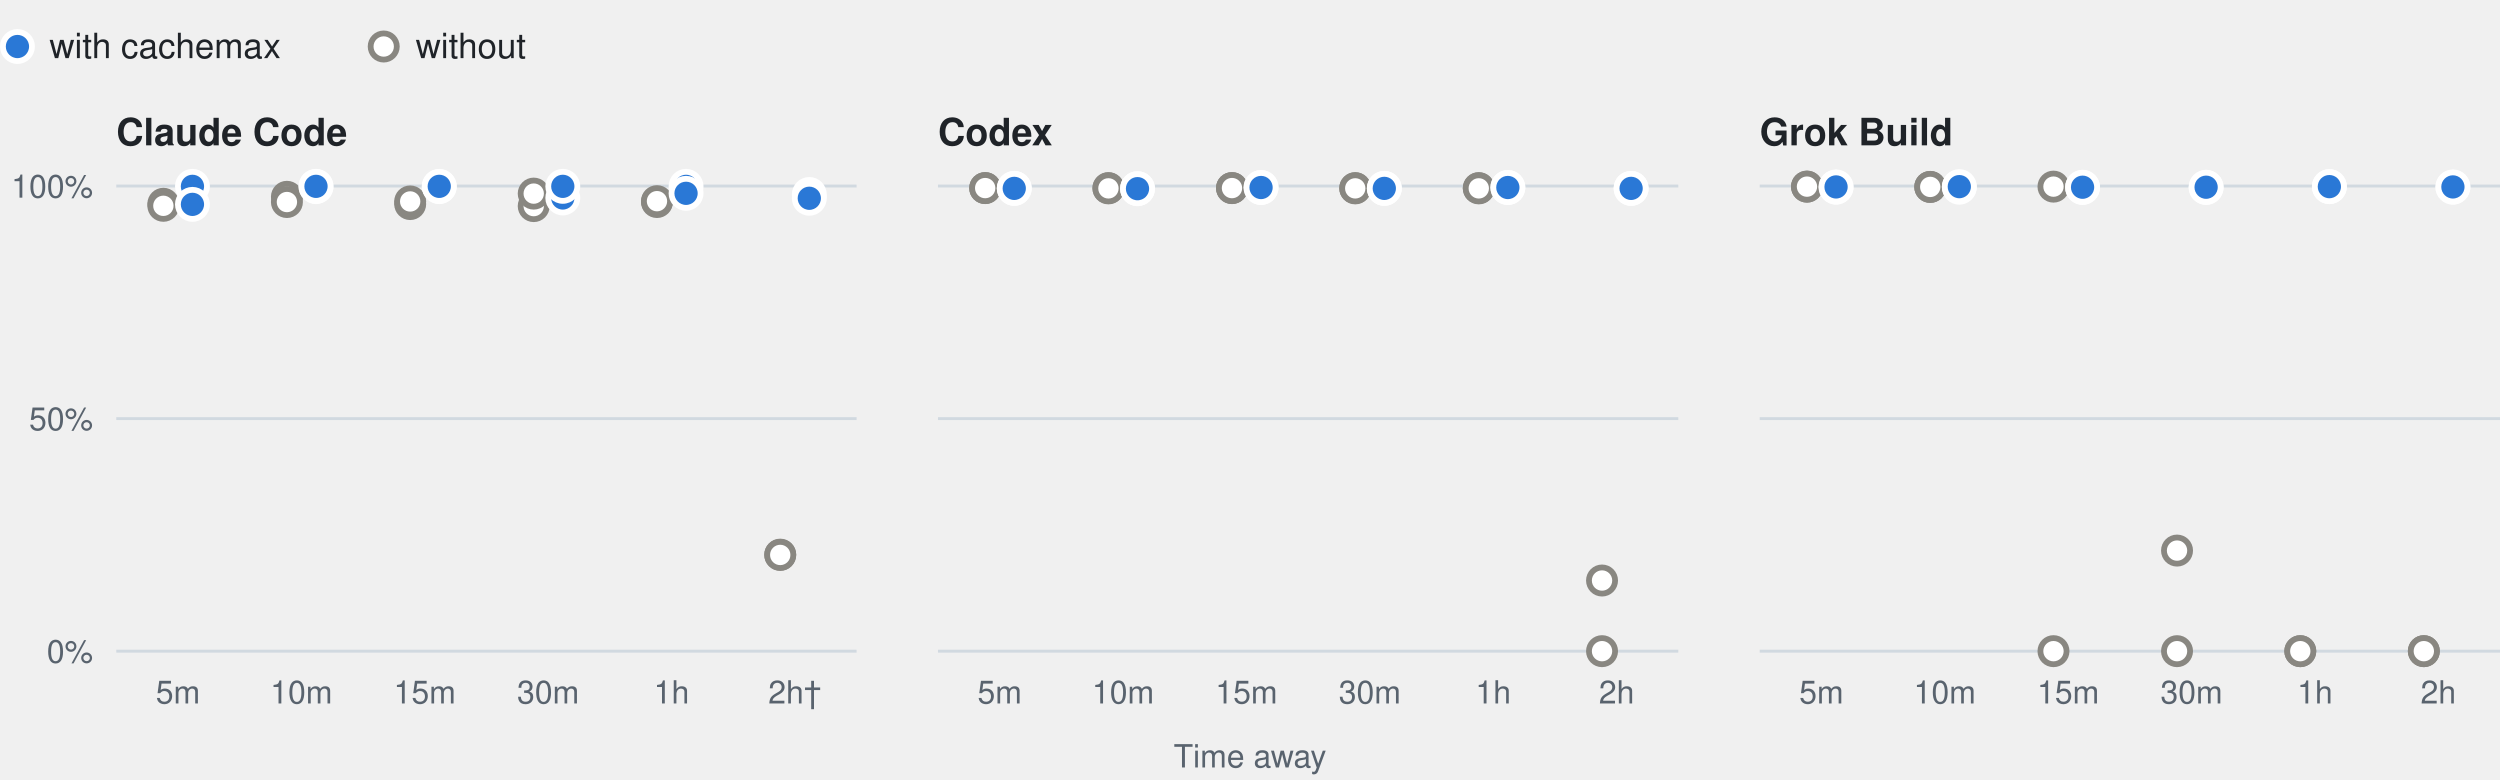
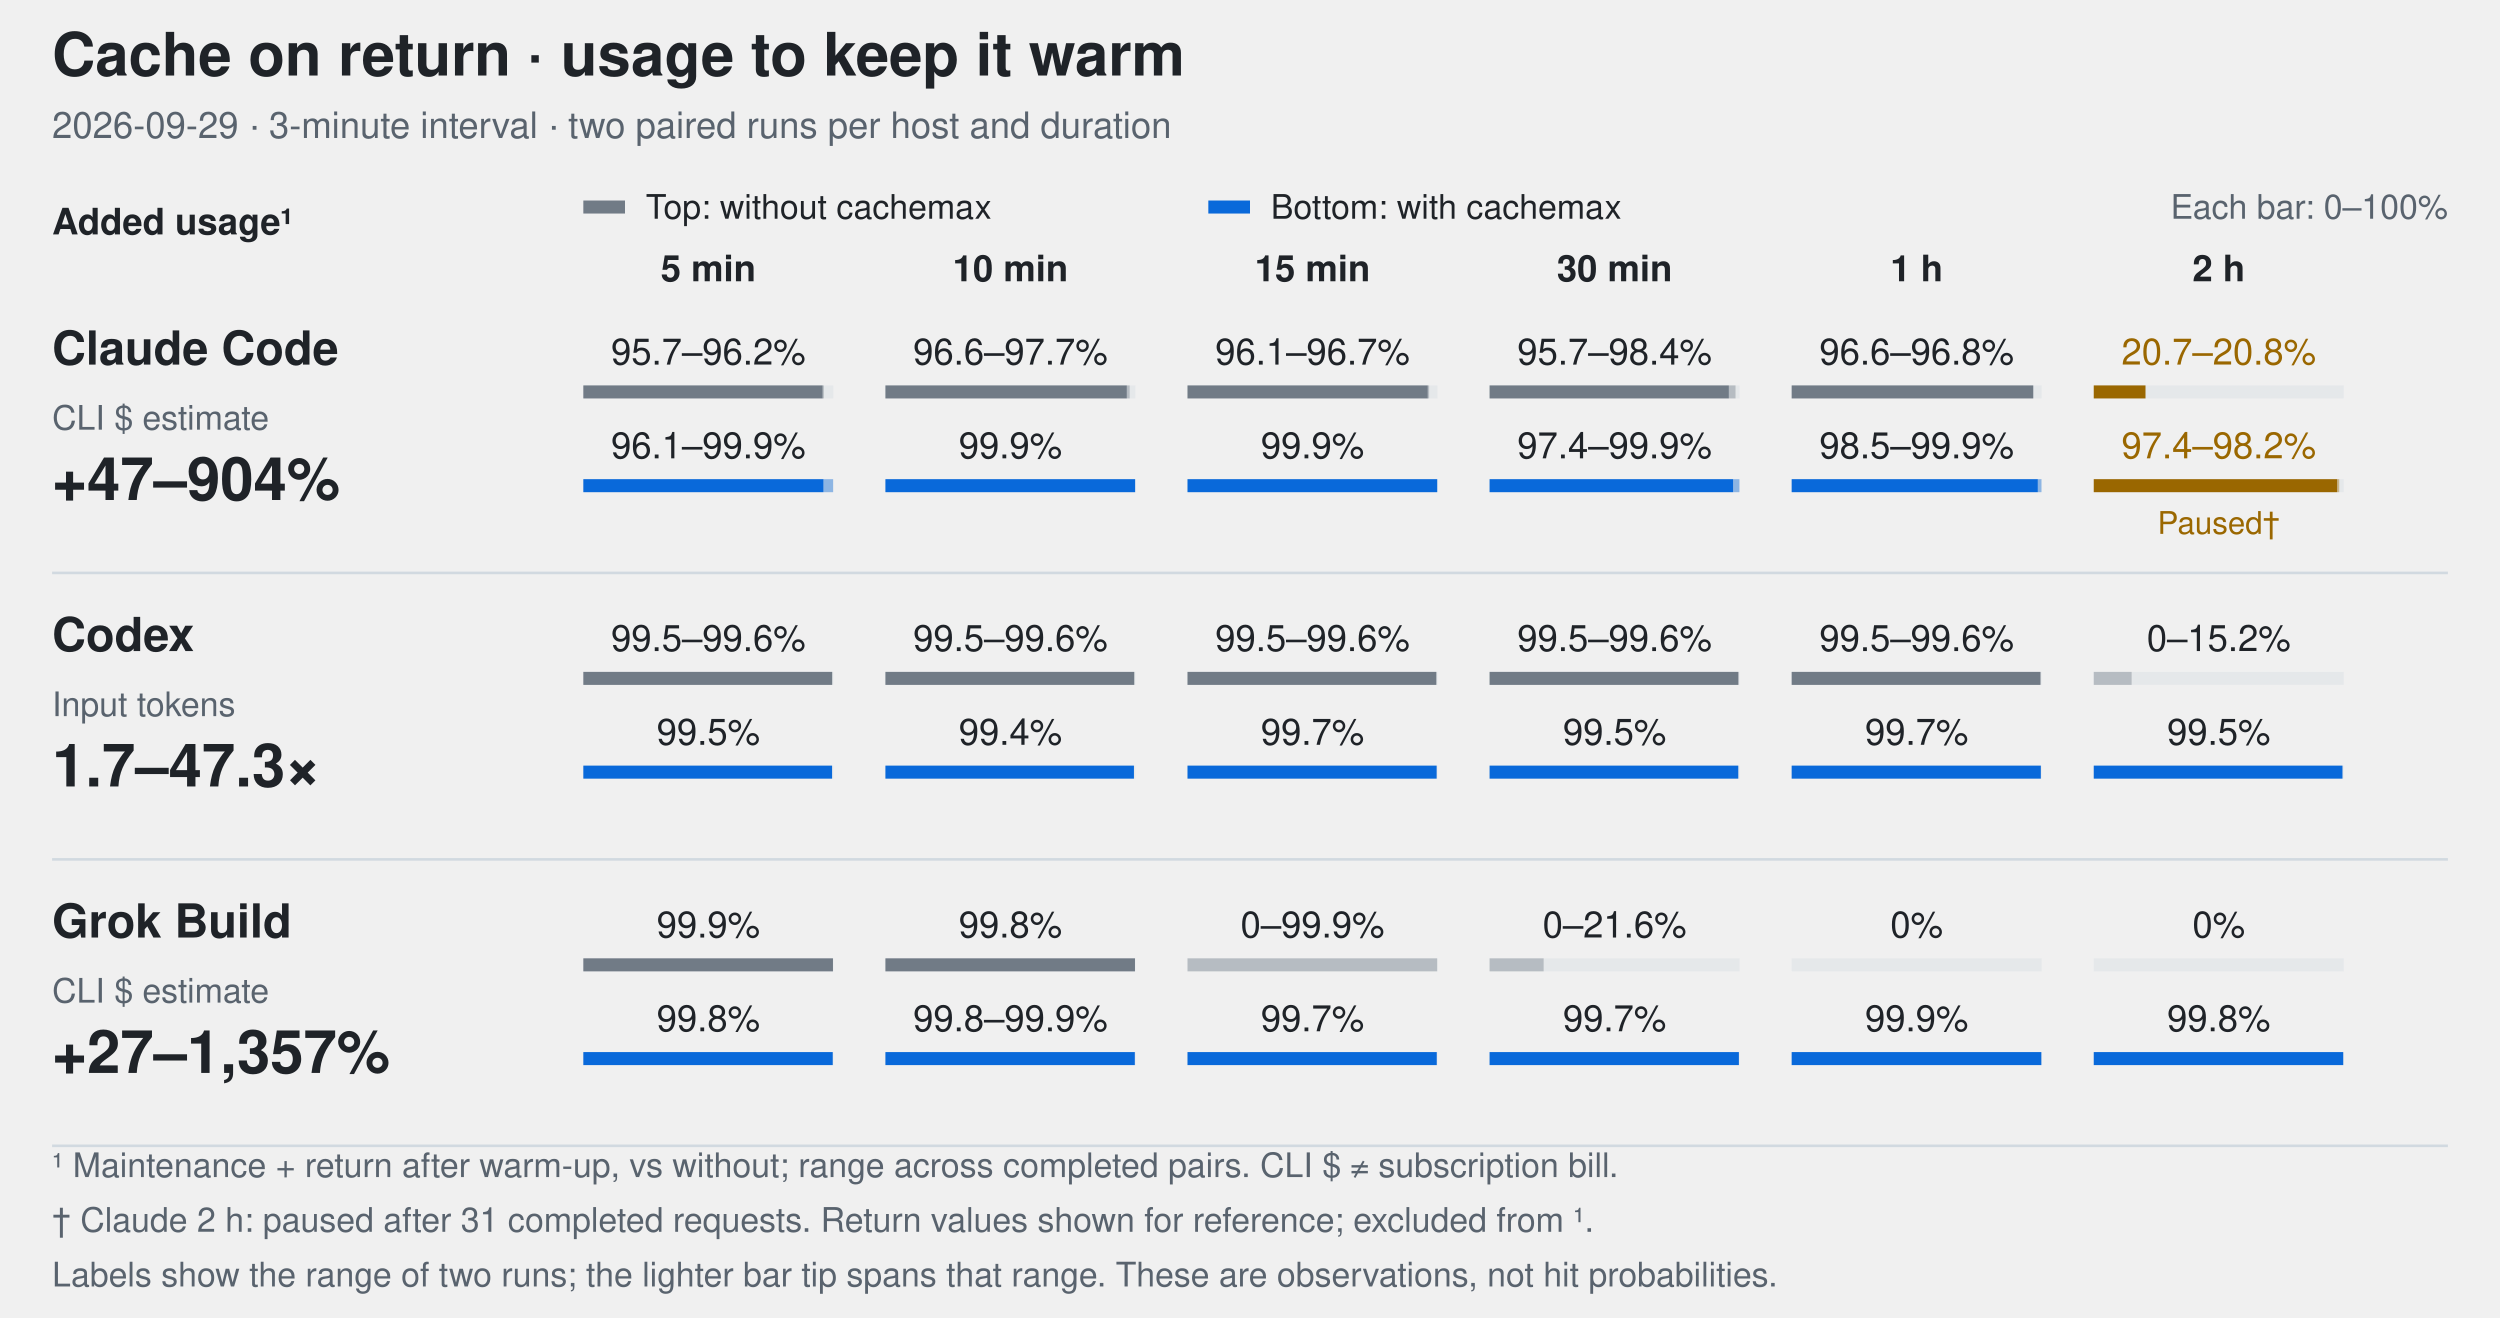
- <svg xmlns="http://www.w3.org/2000/svg" viewBox="0 0 860 268" width="860" height="268" role="img" aria-labelledby="t">
+ <svg xmlns="http://www.w3.org/2000/svg" viewBox="0 0 960 506" width="960" height="506" role="img" aria-labelledby="title desc" xml:lang="en">
  <style>
- text{font-family:-apple-system, BlinkMacSystemFont, 'Segoe UI', Helvetica, Arial, sans-serif;fill:#1f2328}
- .m{fill:#59636e}.b{font-weight:600}.grid{stroke:#d1d9e0;stroke-width:1}
- .on{fill:#2a78d6;stroke:#ffffff;stroke-width:2}.off{fill:#ffffff;stroke:#898781;stroke-width:2}
- @media (prefers-color-scheme: dark){
- text{fill:#f0f6fc}.m{fill:#9198a1}.grid{stroke:#3d444d}
- .on{fill:#3987e5;stroke:#0d1117}.off{fill:#0d1117}}
+ text{font-family:-apple-system,BlinkMacSystemFont,'Segoe UI',Helvetica,Arial,sans-serif;fill:#1f2328;font-variant-numeric:tabular-nums}
+ .muted{fill:#59636e}.bold{font-weight:600}.rule{stroke:#d1d9e0;stroke-width:1}
+ .track{fill:#d1d9e0;fill-opacity:.35}.off{fill:#717b86}.on{fill:#0969da}.paused{fill:#9a6700}
+ @media(prefers-color-scheme:dark){text{fill:#f0f6fc}.muted{fill:#9198a1}.rule{stroke:#3d444d}.track{fill:#656c76}.off{fill:#9198a1}.on{fill:#58a6ff}.paused{fill:#d29922}}
</style>
-   <circle cx="6" cy="16" r="5" class="on" />
-   <text x="17" y="20" font-size="12">with cachemax</text>
-   <circle cx="132" cy="16" r="4.5" class="off" />
-   <text x="143" y="20" font-size="12">without</text>
-   <text x="32" y="228" class="m" font-size="11" text-anchor="end">0%</text>
-   <text x="32" y="148" class="m" font-size="11" text-anchor="end">50%</text>
-   <text x="32" y="68" class="m" font-size="11" text-anchor="end">100%</text>
-   <text x="40" y="50" class="b" font-size="13">Claude Code</text>
-   <line x1="40" x2="294.667" y1="224" y2="224" class="grid" />
-   <line x1="40" x2="294.667" y1="144" y2="144" class="grid" />
-   <line x1="40" x2="294.667" y1="64" y2="64" class="grid" />
-   <text x="61.222" y="242" class="m" font-size="11" text-anchor="middle">5m</text>
-   <text x="103.667" y="242" class="m" font-size="11" text-anchor="middle">10m</text>
-   <text x="146.111" y="242" class="m" font-size="11" text-anchor="middle">15m</text>
-   <text x="188.556" y="242" class="m" font-size="11" text-anchor="middle">30m</text>
-   <text x="231" y="242" class="m" font-size="11" text-anchor="middle">1h</text>
-   <text x="273.444" y="242" class="m" font-size="11" text-anchor="middle">2h†</text>
-   <circle cx="56.2" cy="70.1" r="4.5" class="off" />
-   <circle cx="56.2" cy="70.8" r="4.5" class="off" />
-   <circle cx="98.7" cy="67.7" r="4.5" class="off" />
-   <circle cx="98.7" cy="69.5" r="4.5" class="off" />
-   <circle cx="141.1" cy="70.2" r="4.5" class="off" />
-   <circle cx="141.1" cy="69.3" r="4.5" class="off" />
-   <circle cx="183.6" cy="70.9" r="4.5" class="off" />
-   <circle cx="183.6" cy="66.6" r="4.5" class="off" />
-   <circle cx="226.0" cy="69.5" r="4.5" class="off" />
-   <circle cx="226.0" cy="69.2" r="4.5" class="off" />
-   <circle cx="268.4" cy="190.8" r="4.5" class="off" />
-   <circle cx="268.4" cy="190.9" r="4.5" class="off" />
-   <circle cx="66.2" cy="64.1" r="5" class="on" />
-   <circle cx="66.2" cy="70.3" r="5" class="on" />
-   <circle cx="108.7" cy="64.2" r="5" class="on" />
-   <circle cx="108.7" cy="64.1" r="5" class="on" />
-   <circle cx="151.1" cy="64.2" r="5" class="on" />
-   <circle cx="151.1" cy="64.1" r="5" class="on" />
-   <circle cx="193.6" cy="68.1" r="5" class="on" />
-   <circle cx="193.6" cy="64.1" r="5" class="on" />
-   <circle cx="236.0" cy="64.1" r="5" class="on" />
-   <circle cx="236.0" cy="66.5" r="5" class="on" />
-   <circle cx="278.4" cy="66.9" r="5" class="on" />
-   <circle cx="278.4" cy="68.2" r="5" class="on" />
-   <text x="322.667" y="50" class="b" font-size="13">Codex</text>
-   <line x1="322.667" x2="577.333" y1="224" y2="224" class="grid" />
-   <line x1="322.667" x2="577.333" y1="144" y2="144" class="grid" />
-   <line x1="322.667" x2="577.333" y1="64" y2="64" class="grid" />
-   <text x="343.889" y="242" class="m" font-size="11" text-anchor="middle">5m</text>
-   <text x="386.333" y="242" class="m" font-size="11" text-anchor="middle">10m</text>
-   <text x="428.778" y="242" class="m" font-size="11" text-anchor="middle">15m</text>
-   <text x="471.222" y="242" class="m" font-size="11" text-anchor="middle">30m</text>
-   <text x="513.667" y="242" class="m" font-size="11" text-anchor="middle">1h</text>
-   <text x="556.111" y="242" class="m" font-size="11" text-anchor="middle">2h</text>
-   <circle cx="338.9" cy="64.7" r="4.5" class="off" />
-   <circle cx="338.9" cy="64.7" r="4.5" class="off" />
-   <circle cx="381.3" cy="64.7" r="4.5" class="off" />
-   <circle cx="381.3" cy="64.8" r="4.5" class="off" />
-   <circle cx="423.8" cy="64.7" r="4.5" class="off" />
-   <circle cx="423.8" cy="64.7" r="4.5" class="off" />
-   <circle cx="466.2" cy="64.7" r="4.5" class="off" />
-   <circle cx="466.2" cy="64.8" r="4.5" class="off" />
-   <circle cx="508.7" cy="64.7" r="4.5" class="off" />
-   <circle cx="508.7" cy="64.8" r="4.5" class="off" />
-   <circle cx="551.1" cy="199.7" r="4.5" class="off" />
-   <circle cx="551.1" cy="224.0" r="4.5" class="off" />
-   <circle cx="348.9" cy="64.8" r="5" class="on" />
-   <circle cx="348.9" cy="64.8" r="5" class="on" />
-   <circle cx="391.3" cy="64.9" r="5" class="on" />
-   <circle cx="391.3" cy="64.9" r="5" class="on" />
-   <circle cx="433.8" cy="64.5" r="5" class="on" />
-   <circle cx="433.8" cy="64.5" r="5" class="on" />
-   <circle cx="476.2" cy="64.8" r="5" class="on" />
-   <circle cx="476.2" cy="64.8" r="5" class="on" />
-   <circle cx="518.7" cy="64.5" r="5" class="on" />
-   <circle cx="518.7" cy="64.5" r="5" class="on" />
-   <circle cx="561.1" cy="64.8" r="5" class="on" />
-   <circle cx="561.1" cy="64.8" r="5" class="on" />
-   <text x="605.333" y="50" class="b" font-size="13">Grok Build</text>
-   <line x1="605.333" x2="860" y1="224" y2="224" class="grid" />
-   <line x1="605.333" x2="860" y1="144" y2="144" class="grid" />
-   <line x1="605.333" x2="860" y1="64" y2="64" class="grid" />
-   <text x="626.556" y="242" class="m" font-size="11" text-anchor="middle">5m</text>
-   <text x="669" y="242" class="m" font-size="11" text-anchor="middle">10m</text>
-   <text x="711.444" y="242" class="m" font-size="11" text-anchor="middle">15m</text>
-   <text x="753.889" y="242" class="m" font-size="11" text-anchor="middle">30m</text>
-   <text x="796.333" y="242" class="m" font-size="11" text-anchor="middle">1h</text>
-   <text x="838.778" y="242" class="m" font-size="11" text-anchor="middle">2h</text>
-   <circle cx="621.6" cy="64.2" r="4.5" class="off" />
-   <circle cx="621.6" cy="64.2" r="4.5" class="off" />
-   <circle cx="664.0" cy="64.3" r="4.5" class="off" />
-   <circle cx="664.0" cy="64.3" r="4.5" class="off" />
-   <circle cx="706.4" cy="224.0" r="4.5" class="off" />
-   <circle cx="706.4" cy="64.2" r="4.5" class="off" />
-   <circle cx="748.9" cy="189.4" r="4.5" class="off" />
-   <circle cx="748.9" cy="224.0" r="4.5" class="off" />
-   <circle cx="791.3" cy="224.0" r="4.5" class="off" />
-   <circle cx="791.3" cy="224.0" r="4.5" class="off" />
-   <circle cx="833.8" cy="224.0" r="4.5" class="off" />
-   <circle cx="833.8" cy="224.0" r="4.5" class="off" />
-   <circle cx="631.6" cy="64.4" r="5" class="on" />
-   <circle cx="631.6" cy="64.3" r="5" class="on" />
-   <circle cx="674.0" cy="64.4" r="5" class="on" />
-   <circle cx="674.0" cy="64.2" r="5" class="on" />
-   <circle cx="716.4" cy="64.5" r="5" class="on" />
-   <circle cx="716.4" cy="64.4" r="5" class="on" />
-   <circle cx="758.9" cy="64.5" r="5" class="on" />
-   <circle cx="758.9" cy="64.4" r="5" class="on" />
-   <circle cx="801.3" cy="64.2" r="5" class="on" />
-   <circle cx="801.3" cy="64.2" r="5" class="on" />
-   <circle cx="843.8" cy="64.4" r="5" class="on" />
-   <circle cx="843.8" cy="64.3" r="5" class="on" />
-   <text x="430" y="264" class="m" font-size="11" text-anchor="middle">Time away</text>
+   <text x="20" y="29" font-size="23" class="bold" text-anchor="start">Cache on return · usage to keep it warm</text>
+   <text x="20" y="53" font-size="14" class="muted" text-anchor="start">2026-09-29 · 3-minute interval · two paired runs per host and duration</text>
+   <text x="20" y="90" font-size="14" class="bold" text-anchor="start">Added usage¹</text>
+   <rect x="224" y="77" width="16" height="5" class="off" />
+   <text x="248" y="84" font-size="13" class="" text-anchor="start">Top: without cachemax</text>
+   <rect x="464" y="77" width="16" height="5" class="on" />
+   <text x="488" y="84" font-size="13" class="" text-anchor="start">Bottom: with cachemax</text>
+   <text x="940" y="84" font-size="13" class="muted" text-anchor="end">Each bar: 0–100%</text>
+   <text x="272" y="108" font-size="14" class="bold" text-anchor="middle">5 min</text>
+   <text x="388" y="108" font-size="14" class="bold" text-anchor="middle">10 min</text>
+   <text x="504" y="108" font-size="14" class="bold" text-anchor="middle">15 min</text>
+   <text x="620" y="108" font-size="14" class="bold" text-anchor="middle">30 min</text>
+   <text x="736" y="108" font-size="14" class="bold" text-anchor="middle">1 h</text>
+   <text x="852" y="108" font-size="14" class="bold" text-anchor="middle">2 h</text>
+   <text x="20" y="140" font-size="18" class="bold" text-anchor="start">Claude Code</text>
+   <text x="20" y="165" font-size="13" class="muted" text-anchor="start">CLI $ estimate</text>
+   <text x="20" y="192" font-size="23" class="bold" text-anchor="start">+47–904%</text>
+   <g>
+     <text x="272" y="140" font-size="14" class="" text-anchor="middle">95.7–96.2%</text>
+     <rect x="224" y="148" width="96" height="5" class="track" />
+     <rect x="224" y="148" width="91.899" height="5" class="off" />
+     <rect x="315.899" y="148" width="0.465" height="5" class="off" opacity=".4" />
+   </g>
+   <g>
+     <text x="272" y="176" font-size="14" class="" text-anchor="middle">96.1–99.9%</text>
+     <rect x="224" y="184" width="96" height="5" class="track" />
+     <rect x="224" y="184" width="92.227" height="5" class="on" />
+     <rect x="316.227" y="184" width="3.692" height="5" class="on" opacity=".4" />
+   </g>
+   <g>
+     <text x="388" y="140" font-size="14" class="" text-anchor="middle">96.6–97.7%</text>
+     <rect x="340" y="148" width="96" height="5" class="track" />
+     <rect x="340" y="148" width="92.706" height="5" class="off" />
+     <rect x="432.706" y="148" width="1.088" height="5" class="off" opacity=".4" />
+   </g>
+   <g>
+     <text x="388" y="176" font-size="14" class="" text-anchor="middle">99.9%</text>
+     <rect x="340" y="184" width="96" height="5" class="track" />
+     <rect x="340" y="184" width="95.881" height="5" class="on" />
+     <rect x="435.881" y="184" width="0.039" height="5" class="on" opacity=".4" />
+   </g>
+   <g>
+     <text x="504" y="140" font-size="14" class="" text-anchor="middle">96.1–96.7%</text>
+     <rect x="456" y="148" width="96" height="5" class="track" />
+     <rect x="456" y="148" width="92.268" height="5" class="off" />
+     <rect x="548.268" y="148" width="0.531" height="5" class="off" opacity=".4" />
+   </g>
+   <g>
+     <text x="504" y="176" font-size="14" class="" text-anchor="middle">99.9%</text>
+     <rect x="456" y="184" width="96" height="5" class="track" />
+     <rect x="456" y="184" width="95.881" height="5" class="on" />
+     <rect x="551.881" y="184" width="0.038" height="5" class="on" opacity=".4" />
+   </g>
+   <g>
+     <text x="620" y="140" font-size="14" class="" text-anchor="middle">95.7–98.4%</text>
+     <rect x="572" y="148" width="96" height="5" class="track" />
+     <rect x="572" y="148" width="91.882" height="5" class="off" />
+     <rect x="663.882" y="148" width="2.562" height="5" class="off" opacity=".4" />
+   </g>
+   <g>
+     <text x="620" y="176" font-size="14" class="" text-anchor="middle">97.4–99.9%</text>
+     <rect x="572" y="184" width="96" height="5" class="track" />
+     <rect x="572" y="184" width="93.517" height="5" class="on" />
+     <rect x="665.517" y="184" width="2.407" height="5" class="on" opacity=".4" />
+   </g>
+   <g>
+     <text x="736" y="140" font-size="14" class="" text-anchor="middle">96.6–96.8%</text>
+     <rect x="688" y="148" width="96" height="5" class="track" />
+     <rect x="688" y="148" width="92.706" height="5" class="off" />
+     <rect x="780.706" y="148" width="0.189" height="5" class="off" opacity=".4" />
+   </g>
+   <g>
+     <text x="736" y="176" font-size="14" class="" text-anchor="middle">98.5–99.9%</text>
+     <rect x="688" y="184" width="96" height="5" class="track" />
+     <rect x="688" y="184" width="94.523" height="5" class="on" />
+     <rect x="782.523" y="184" width="1.401" height="5" class="on" opacity=".4" />
+   </g>
+   <g>
+     <text x="852" y="140" font-size="14" class="paused" text-anchor="middle">20.7–20.8%</text>
+     <rect x="804" y="148" width="96" height="5" class="track" />
+     <rect x="804" y="148" width="19.859" height="5" class="paused" />
+     <rect x="823.859" y="148" width="0.067" height="5" class="paused" opacity=".4" />
+   </g>
+   <g>
+     <text x="852" y="176" font-size="14" class="paused" text-anchor="middle">97.4–98.2%</text>
+     <rect x="804" y="184" width="96" height="5" class="track" />
+     <rect x="804" y="184" width="93.484" height="5" class="paused" />
+     <rect x="897.484" y="184" width="0.782" height="5" class="paused" opacity=".4" />
+   </g>
+   <text x="852" y="205" font-size="12" class="paused" text-anchor="middle">Paused†</text>
+   <line x1="20" x2="940" y1="220" y2="220" class="rule" />
+   <text x="20" y="250" font-size="18" class="bold" text-anchor="start">Codex</text>
+   <text x="20" y="275" font-size="13" class="muted" text-anchor="start">Input tokens</text>
+   <text x="20" y="302" font-size="23" class="bold" text-anchor="start">1.7–47.3×</text>
+   <g>
+     <text x="272" y="250" font-size="14" class="" text-anchor="middle">99.5–99.6%</text>
+     <rect x="224" y="258" width="96" height="5" class="track" />
+     <rect x="224" y="258" width="95.551" height="5" class="off" />
+     <rect x="319.551" y="258" width="0.028" height="5" class="off" opacity=".4" />
+   </g>
+   <g>
+     <text x="272" y="286" font-size="14" class="" text-anchor="middle">99.5%</text>
+     <rect x="224" y="294" width="96" height="5" class="track" />
+     <rect x="224" y="294" width="95.507" height="5" class="on" />
+     <rect x="319.507" y="294" width="0.023" height="5" class="on" opacity=".4" />
+   </g>
+   <g>
+     <text x="388" y="250" font-size="14" class="" text-anchor="middle">99.5–99.6%</text>
+     <rect x="340" y="258" width="96" height="5" class="track" />
+     <rect x="340" y="258" width="95.549" height="5" class="off" />
+     <rect x="435.549" y="258" width="0.030" height="5" class="off" opacity=".4" />
+   </g>
+   <g>
+     <text x="388" y="286" font-size="14" class="" text-anchor="middle">99.4%</text>
+     <rect x="340" y="294" width="96" height="5" class="track" />
+     <rect x="340" y="294" width="95.430" height="5" class="on" />
+     <rect x="435.430" y="294" width="0.004" height="5" class="on" opacity=".4" />
+   </g>
+   <g>
+     <text x="504" y="250" font-size="14" class="" text-anchor="middle">99.5–99.6%</text>
+     <rect x="456" y="258" width="96" height="5" class="track" />
+     <rect x="456" y="258" width="95.553" height="5" class="off" />
+     <rect x="551.553" y="258" width="0.028" height="5" class="off" opacity=".4" />
+   </g>
+   <g>
+     <text x="504" y="286" font-size="14" class="" text-anchor="middle">99.7%</text>
+     <rect x="456" y="294" width="96" height="5" class="track" />
+     <rect x="456" y="294" width="95.675" height="5" class="on" />
+     <rect x="551.675" y="294" width="0.004" height="5" class="on" opacity=".4" />
+   </g>
+   <g>
+     <text x="620" y="250" font-size="14" class="" text-anchor="middle">99.5–99.6%</text>
+     <rect x="572" y="258" width="96" height="5" class="track" />
+     <rect x="572" y="258" width="95.549" height="5" class="off" />
+     <rect x="667.549" y="258" width="0.030" height="5" class="off" opacity=".4" />
+   </g>
+   <g>
+     <text x="620" y="286" font-size="14" class="" text-anchor="middle">99.5%</text>
+     <rect x="572" y="294" width="96" height="5" class="track" />
+     <rect x="572" y="294" width="95.495" height="5" class="on" />
+     <rect x="667.495" y="294" width="0.016" height="5" class="on" opacity=".4" />
+   </g>
+   <g>
+     <text x="736" y="250" font-size="14" class="" text-anchor="middle">99.5–99.6%</text>
+     <rect x="688" y="258" width="96" height="5" class="track" />
+     <rect x="688" y="258" width="95.549" height="5" class="off" />
+     <rect x="783.549" y="258" width="0.025" height="5" class="off" opacity=".4" />
+   </g>
+   <g>
+     <text x="736" y="286" font-size="14" class="" text-anchor="middle">99.7%</text>
+     <rect x="688" y="294" width="96" height="5" class="track" />
+     <rect x="688" y="294" width="95.681" height="5" class="on" />
+     <rect x="783.681" y="294" width="0.009" height="5" class="on" opacity=".4" />
+   </g>
+   <g>
+     <text x="852" y="250" font-size="14" class="" text-anchor="middle">0–15.2%</text>
+     <rect x="804" y="258" width="96" height="5" class="track" />
+     <rect x="804" y="258" width="0.000" height="5" class="off" />
+     <rect x="804.000" y="258" width="14.553" height="5" class="off" opacity=".4" />
+   </g>
+   <g>
+     <text x="852" y="286" font-size="14" class="" text-anchor="middle">99.5%</text>
+     <rect x="804" y="294" width="96" height="5" class="track" />
+     <rect x="804" y="294" width="95.508" height="5" class="on" />
+     <rect x="899.508" y="294" width="0.011" height="5" class="on" opacity=".4" />
+   </g>
+   <line x1="20" x2="940" y1="330" y2="330" class="rule" />
+   <text x="20" y="360" font-size="18" class="bold" text-anchor="start">Grok Build</text>
+   <text x="20" y="385" font-size="13" class="muted" text-anchor="start">CLI $ estimate</text>
+   <text x="20" y="412" font-size="23" class="bold" text-anchor="start">+27–1,357%</text>
+   <g>
+     <text x="272" y="360" font-size="14" class="" text-anchor="middle">99.9%</text>
+     <rect x="224" y="368" width="96" height="5" class="track" />
+     <rect x="224" y="368" width="95.857" height="5" class="off" />
+     <rect x="319.857" y="368" width="0.009" height="5" class="off" opacity=".4" />
+   </g>
+   <g>
+     <text x="272" y="396" font-size="14" class="" text-anchor="middle">99.8%</text>
+     <rect x="224" y="404" width="96" height="5" class="track" />
+     <rect x="224" y="404" width="95.764" height="5" class="on" />
+     <rect x="319.764" y="404" width="0.059" height="5" class="on" opacity=".4" />
+   </g>
+   <g>
+     <text x="388" y="360" font-size="14" class="" text-anchor="middle">99.8%</text>
+     <rect x="340" y="368" width="96" height="5" class="track" />
+     <rect x="340" y="368" width="95.833" height="5" class="off" />
+     <rect x="435.833" y="368" width="0.009" height="5" class="off" opacity=".4" />
+   </g>
+   <g>
+     <text x="388" y="396" font-size="14" class="" text-anchor="middle">99.8–99.9%</text>
+     <rect x="340" y="404" width="96" height="5" class="track" />
+     <rect x="340" y="404" width="95.763" height="5" class="on" />
+     <rect x="435.763" y="404" width="0.094" height="5" class="on" opacity=".4" />
+   </g>
+   <g>
+     <text x="504" y="360" font-size="14" class="" text-anchor="middle">0–99.9%</text>
+     <rect x="456" y="368" width="96" height="5" class="track" />
+     <rect x="456" y="368" width="0.000" height="5" class="off" />
+     <rect x="456.000" y="368" width="95.867" height="5" class="off" opacity=".4" />
+   </g>
+   <g>
+     <text x="504" y="396" font-size="14" class="" text-anchor="middle">99.7%</text>
+     <rect x="456" y="404" width="96" height="5" class="track" />
+     <rect x="456" y="404" width="95.713" height="5" class="on" />
+     <rect x="551.713" y="404" width="0.031" height="5" class="on" opacity=".4" />
+   </g>
+   <g>
+     <text x="620" y="360" font-size="14" class="" text-anchor="middle">0–21.6%</text>
+     <rect x="572" y="368" width="96" height="5" class="track" />
+     <rect x="572" y="368" width="0.000" height="5" class="off" />
+     <rect x="572.000" y="368" width="20.760" height="5" class="off" opacity=".4" />
+   </g>
+   <g>
+     <text x="620" y="396" font-size="14" class="" text-anchor="middle">99.7%</text>
+     <rect x="572" y="404" width="96" height="5" class="track" />
+     <rect x="572" y="404" width="95.730" height="5" class="on" />
+     <rect x="667.730" y="404" width="0.022" height="5" class="on" opacity=".4" />
+   </g>
+   <g>
+     <text x="736" y="360" font-size="14" class="" text-anchor="middle">0%</text>
+     <rect x="688" y="368" width="96" height="5" class="track" />
+     <rect x="688" y="368" width="0.000" height="5" class="off" />
+     <rect x="688.000" y="368" width="0.000" height="5" class="off" opacity=".4" />
+   </g>
+   <g>
+     <text x="736" y="396" font-size="14" class="" text-anchor="middle">99.9%</text>
+     <rect x="688" y="404" width="96" height="5" class="track" />
+     <rect x="688" y="404" width="95.866" height="5" class="on" />
+     <rect x="783.866" y="404" width="0.032" height="5" class="on" opacity=".4" />
+   </g>
+   <g>
+     <text x="852" y="360" font-size="14" class="" text-anchor="middle">0%</text>
+     <rect x="804" y="368" width="96" height="5" class="track" />
+     <rect x="804" y="368" width="0.000" height="5" class="off" />
+     <rect x="804.000" y="368" width="0.000" height="5" class="off" opacity=".4" />
+   </g>
+   <g>
+     <text x="852" y="396" font-size="14" class="" text-anchor="middle">99.8%</text>
+     <rect x="804" y="404" width="96" height="5" class="track" />
+     <rect x="804" y="404" width="95.782" height="5" class="on" />
+     <rect x="899.782" y="404" width="0.049" height="5" class="on" opacity=".4" />
+   </g>
+   <line x1="20" x2="940" y1="440" y2="440" class="rule" />
+   <text x="20" y="452" font-size="13" class="muted" text-anchor="start">¹ Maintenance + return after warm-up, vs without; range across completed pairs. CLI $ ≠ subscription bill.</text>
+   <text x="20" y="473" font-size="13" class="muted" text-anchor="start">† Claude 2 h: paused after 31 completed requests. Return values shown for reference; excluded from ¹.</text>
+   <text x="20" y="494" font-size="13" class="muted" text-anchor="start">Labels show the range of two runs; the lighter bar tip spans that range. These are observations, not hit probabilities.</text>
</svg>
